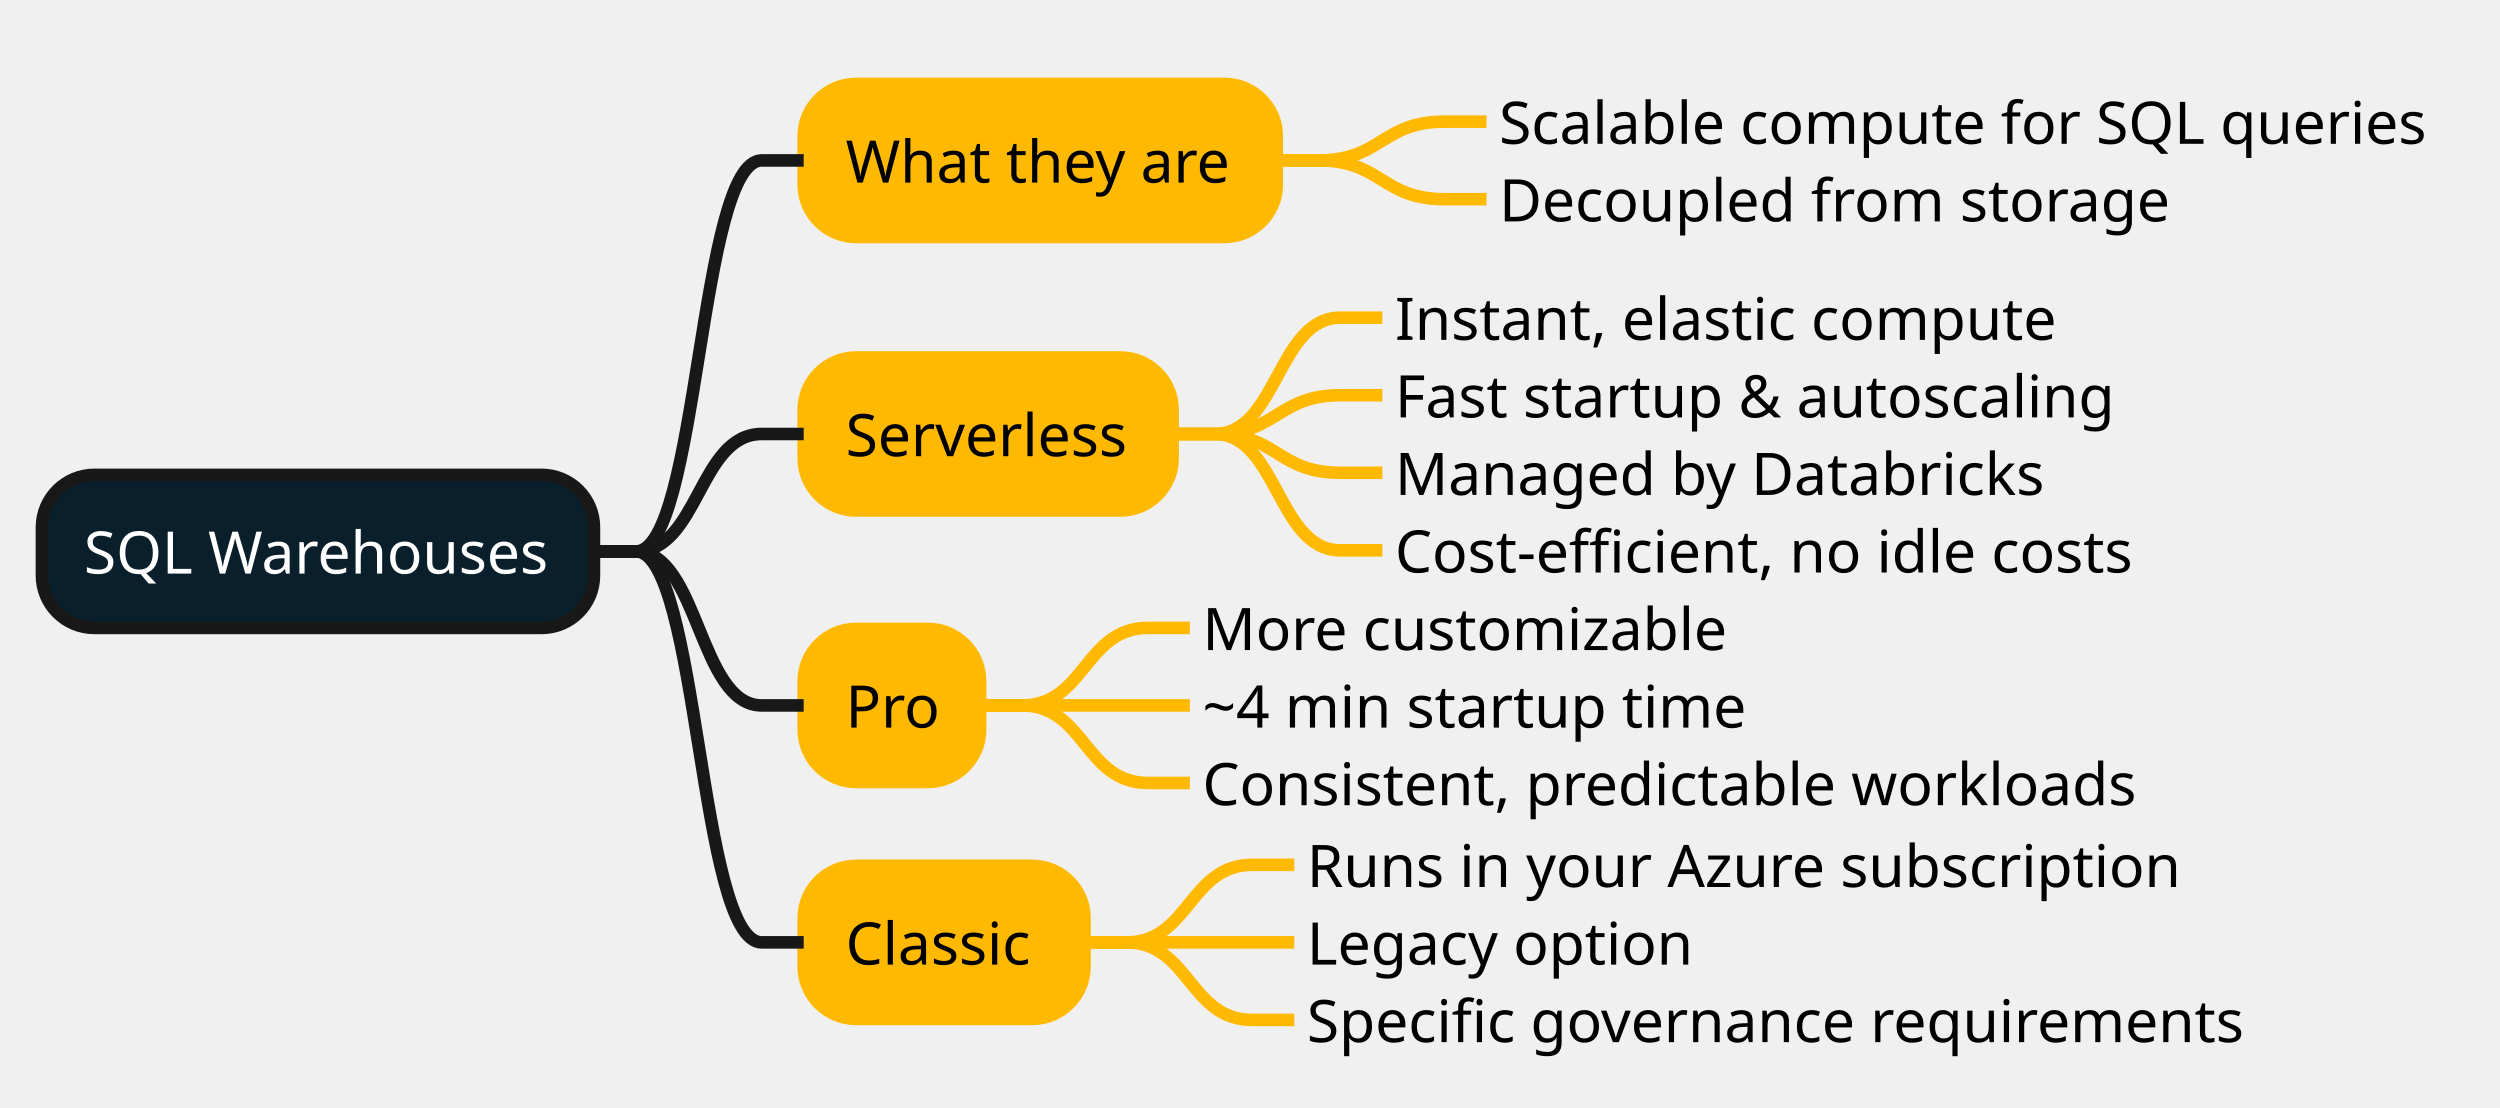
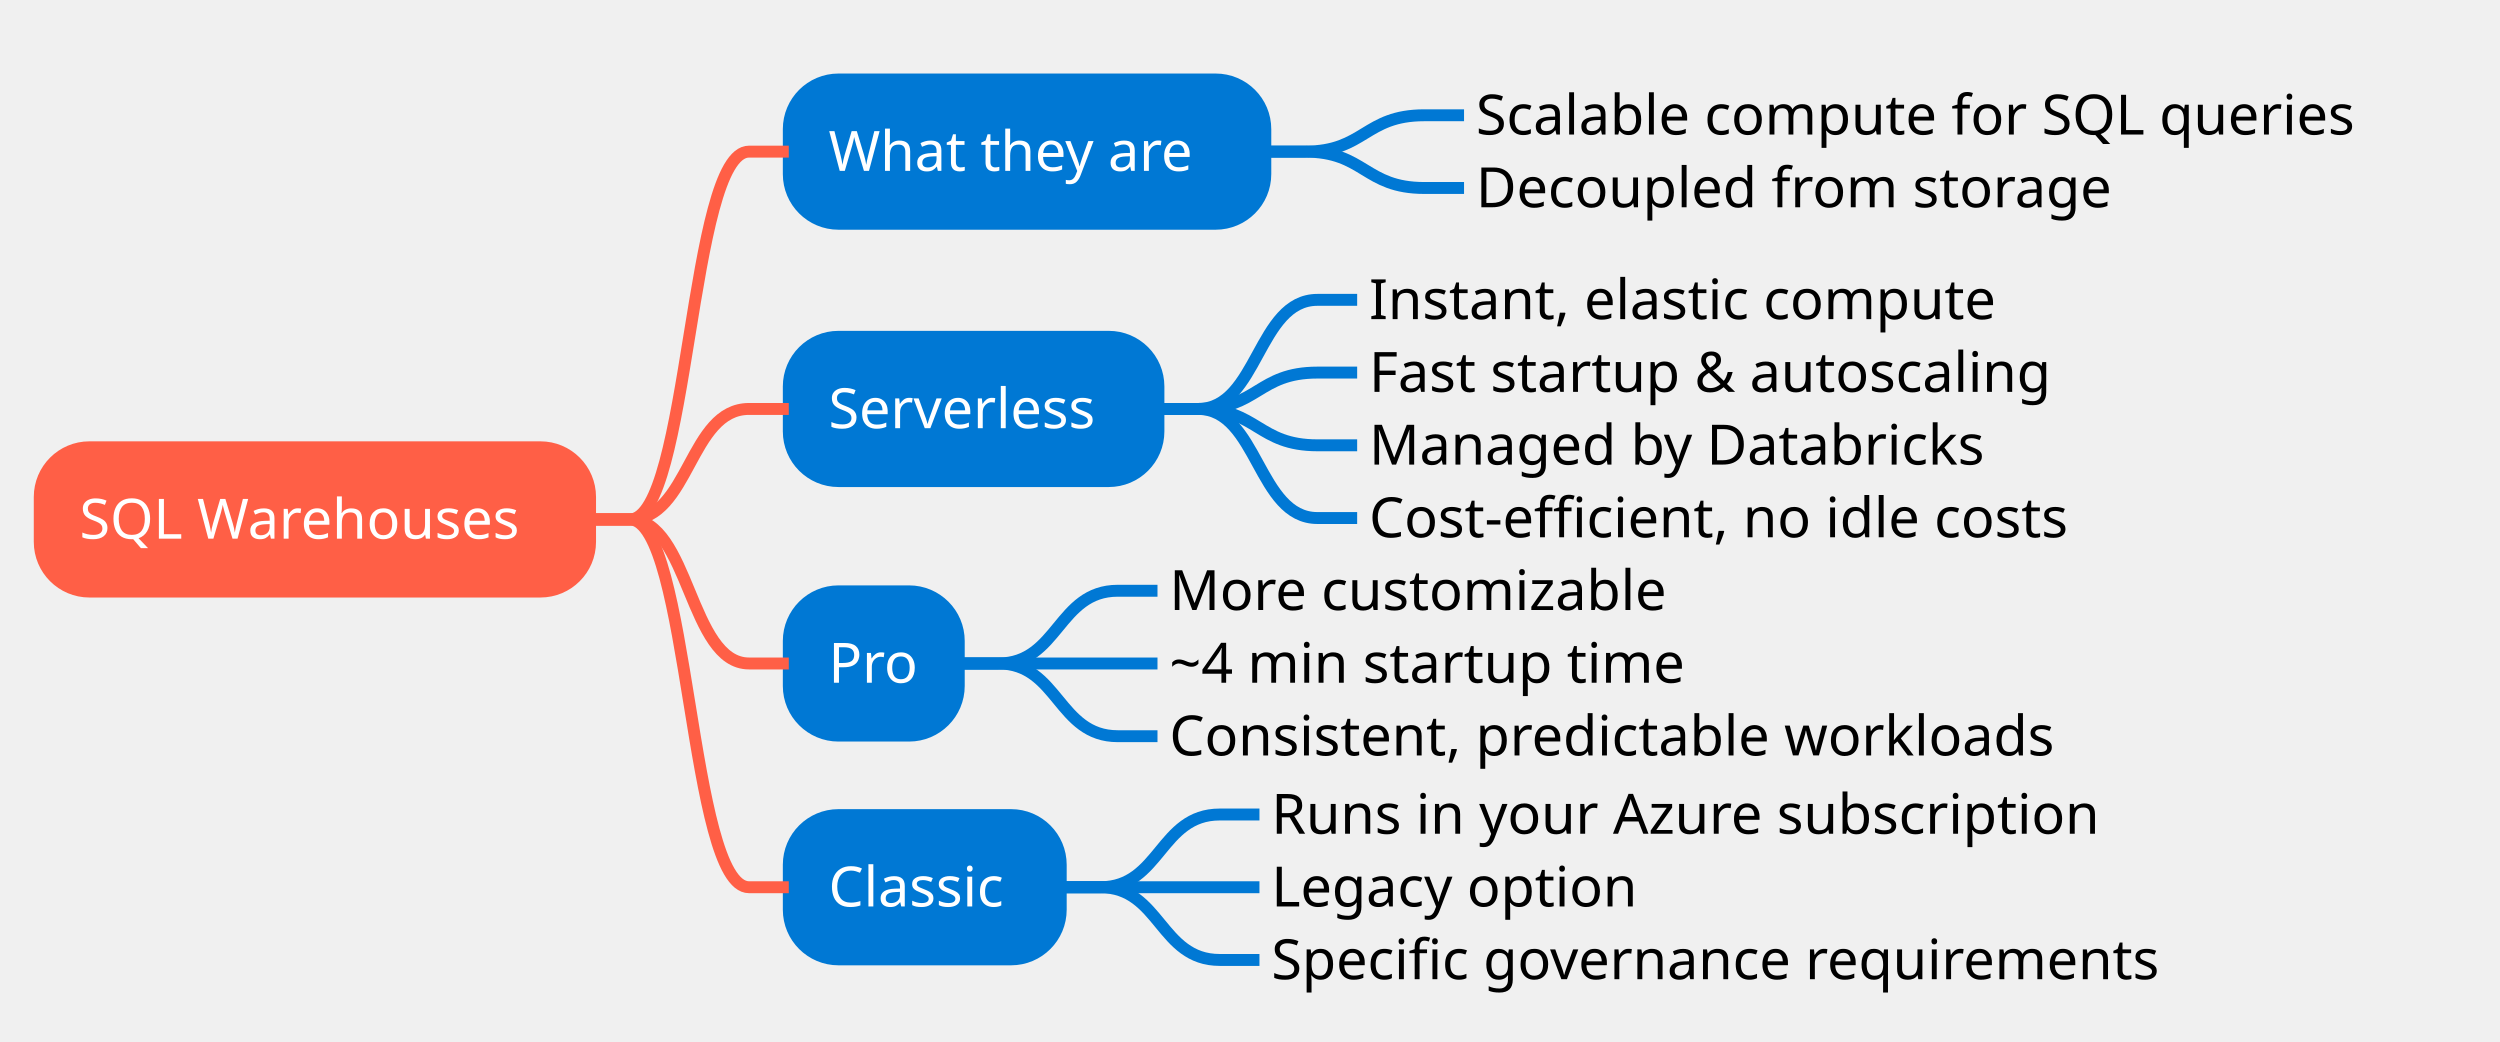
- <svg xmlns="http://www.w3.org/2000/svg" contentStyleType="text/css" data-diagram-type="MINDMAP" height="264px" preserveAspectRatio="none" style="width:596px;height:264px;background:#FFFFFF;" version="1.1" viewBox="0 0 596 264" width="596px" zoomAndPan="magnify">
+ <svg xmlns="http://www.w3.org/2000/svg" contentStyleType="text/css" data-diagram-type="MINDMAP" height="262px" preserveAspectRatio="none" style="width:629px;height:262px;background:#FFFFFF;" version="1.1" viewBox="0 0 629 262" width="629px" zoomAndPan="magnify">
  <defs />
  <g>
-     <rect fill="#091F2C" height="36.488" rx="12.5" ry="12.5" style="stroke:#181818;stroke-width:3;" width="131.597" x="10" y="113.209" />
-     <text fill="#FFFFFF" font-family="sans-serif" font-size="14" lengthAdjust="spacing" textLength="111.597" x="20" y="136.744">SQL Warehouses</text>
-     <rect fill="#FFB900" height="36.488" rx="12.5" ry="12.5" style="stroke:#FFB900;stroke-width:3;" width="112.791" x="191.597" y="20" />
-     <text fill="#000000" font-family="sans-serif" font-size="14" lengthAdjust="spacing" textLength="92.791" x="201.597" y="43.535">What they are</text>
-     <text fill="#000000" font-family="sans-serif" font-size="14" lengthAdjust="spacing" textLength="227.343" x="357.388" y="34.291">Scalable compute for SQL queries</text>
-     <path d="M304.388,38.244 L314.388,38.244 C329.388,38.244 329.388,29 344.388,29 L354.388,29" fill="none" style="stroke:#FFB900;stroke-width:3;" />
-     <text fill="#000000" font-family="sans-serif" font-size="14" lengthAdjust="spacing" textLength="164.582" x="357.388" y="52.779">Decoupled from storage</text>
-     <path d="M304.388,38.244 L314.388,38.244 C329.388,38.244 329.388,47.488 344.388,47.488 L354.388,47.488" fill="none" style="stroke:#FFB900;stroke-width:3;" />
-     <path d="M141.597,131.453 L151.597,131.453 C166.597,131.453 166.597,38.244 181.597,38.244 L191.597,38.244" fill="none" style="stroke:#181818;stroke-width:3;" />
-     <rect fill="#FFB900" height="36.488" rx="12.5" ry="12.5" style="stroke:#FFB900;stroke-width:3;" width="87.963" x="191.597" y="85.221" />
-     <text fill="#000000" font-family="sans-serif" font-size="14" lengthAdjust="spacing" textLength="67.963" x="201.597" y="108.756">Serverless</text>
-     <text fill="#000000" font-family="sans-serif" font-size="14" lengthAdjust="spacing" textLength="162.586" x="332.56" y="81.023">Instant, elastic compute</text>
-     <path d="M279.56,103.465 L289.56,103.465 C304.56,103.465 304.56,75.732 319.56,75.732 L329.56,75.732" fill="none" style="stroke:#FFB900;stroke-width:3;" />
-     <text fill="#000000" font-family="sans-serif" font-size="14" lengthAdjust="spacing" textLength="177.037" x="332.56" y="99.512">Fast startup &amp; autoscaling</text>
-     <path d="M279.56,103.465 L289.56,103.465 C304.56,103.465 304.56,94.221 319.56,94.221 L329.56,94.221" fill="none" style="stroke:#FFB900;stroke-width:3;" />
-     <text fill="#000000" font-family="sans-serif" font-size="14" lengthAdjust="spacing" textLength="158.799" x="332.56" y="118">Managed by Databricks</text>
-     <path d="M279.56,103.465 L289.56,103.465 C304.56,103.465 304.56,112.709 319.56,112.709 L329.56,112.709" fill="none" style="stroke:#FFB900;stroke-width:3;" />
-     <text fill="#000000" font-family="sans-serif" font-size="14" lengthAdjust="spacing" textLength="188.836" x="332.56" y="136.488">Cost-efficient, no idle costs</text>
-     <path d="M279.56,103.465 L289.56,103.465 C304.56,103.465 304.56,131.197 319.56,131.197 L329.56,131.197" fill="none" style="stroke:#FFB900;stroke-width:3;" />
-     <path d="M141.597,131.453 L151.597,131.453 C166.597,131.453 166.597,103.465 181.597,103.465 L191.597,103.465" fill="none" style="stroke:#181818;stroke-width:3;" />
-     <rect fill="#FFB900" height="36.488" rx="12.5" ry="12.5" style="stroke:#FFB900;stroke-width:3;" width="42.066" x="191.597" y="149.93" />
-     <text fill="#000000" font-family="sans-serif" font-size="14" lengthAdjust="spacing" textLength="22.066" x="201.597" y="173.465">Pro</text>
-     <text fill="#000000" font-family="sans-serif" font-size="14" lengthAdjust="spacing" textLength="128.981" x="286.663" y="154.977">More customizable</text>
-     <path d="M233.663,168.174 L243.663,168.174 C258.663,168.174 258.663,149.685 273.663,149.685 L283.663,149.685" fill="none" style="stroke:#FFB900;stroke-width:3;" />
-     <text fill="#000000" font-family="sans-serif" font-size="14" lengthAdjust="spacing" textLength="135.523" x="286.663" y="173.465">~4 min startup time</text>
-     <path d="M233.663,168.174 L243.663,168.174 C258.663,168.174 258.663,168.174 273.663,168.174 L283.663,168.174" fill="none" style="stroke:#FFB900;stroke-width:3;" />
-     <text fill="#000000" font-family="sans-serif" font-size="14" lengthAdjust="spacing" textLength="231.164" x="286.663" y="191.953">Consistent, predictable workloads</text>
-     <path d="M233.663,168.174 L243.663,168.174 C258.663,168.174 258.663,186.662 273.663,186.662 L283.663,186.662" fill="none" style="stroke:#FFB900;stroke-width:3;" />
-     <path d="M141.597,131.453 L151.597,131.453 C166.597,131.453 166.597,168.174 181.597,168.174 L191.597,168.174" fill="none" style="stroke:#181818;stroke-width:3;" />
-     <rect fill="#FFB900" height="36.488" rx="12.5" ry="12.5" style="stroke:#FFB900;stroke-width:3;" width="66.956" x="191.597" y="206.418" />
-     <text fill="#000000" font-family="sans-serif" font-size="14" lengthAdjust="spacing" textLength="46.956" x="201.597" y="229.953">Classic</text>
-     <text fill="#000000" font-family="sans-serif" font-size="14" lengthAdjust="spacing" textLength="218.155" x="311.553" y="211.465">Runs in your Azure subscription</text>
-     <path d="M258.553,224.662 L268.553,224.662 C283.553,224.662 283.553,206.174 298.553,206.174 L308.553,206.174" fill="none" style="stroke:#FFB900;stroke-width:3;" />
-     <text fill="#000000" font-family="sans-serif" font-size="14" lengthAdjust="spacing" textLength="94.623" x="311.553" y="229.953">Legacy option</text>
-     <path d="M258.553,224.662 L268.553,224.662 C283.553,224.662 283.553,224.662 298.553,224.662 L308.553,224.662" fill="none" style="stroke:#FFB900;stroke-width:3;" />
-     <text fill="#000000" font-family="sans-serif" font-size="14" lengthAdjust="spacing" textLength="229.311" x="311.553" y="248.441">Specific governance requirements</text>
-     <path d="M258.553,224.662 L268.553,224.662 C283.553,224.662 283.553,243.15 298.553,243.15 L308.553,243.15" fill="none" style="stroke:#FFB900;stroke-width:3;" />
-     <path d="M141.597,131.453 L151.597,131.453 C166.597,131.453 166.597,224.662 181.597,224.662 L191.597,224.662" fill="none" style="stroke:#181818;stroke-width:3;" />
+     <rect fill="#FF5F46" height="36.297" rx="12.5" ry="12.5" style="stroke:#FF5F46;stroke-width:3;" width="138.46" x="10" y="112.539" />
+     <text fill="#FFFFFF" font-family="sans-serif" font-size="14" lengthAdjust="spacing" textLength="118.46" x="20" y="135.534">SQL Warehouses</text>
+     <rect fill="#0078D4" height="36.297" rx="12.5" ry="12.5" style="stroke:#0078D4;stroke-width:3;" width="119.894" x="198.46" y="20" />
+     <text fill="#FFFFFF" font-family="sans-serif" font-size="14" lengthAdjust="spacing" textLength="99.894" x="208.46" y="42.995">What they are</text>
+     <text fill="#000000" font-family="sans-serif" font-size="14" lengthAdjust="spacing" textLength="237.467" x="371.353" y="33.847">Scalable compute for SQL queries</text>
+     <path d="M318.353,38.148 L328.353,38.148 C343.353,38.148 343.353,29 358.353,29 L368.353,29" fill="none" style="stroke:#0078D4;stroke-width:3;" />
+     <text fill="#000000" font-family="sans-serif" font-size="14" lengthAdjust="spacing" textLength="169.777" x="371.353" y="52.144">Decoupled from storage</text>
+     <path d="M318.353,38.148 L328.353,38.148 C343.353,38.148 343.353,47.297 358.353,47.297 L368.353,47.297" fill="none" style="stroke:#0078D4;stroke-width:3;" />
+     <path d="M148.46,130.688 L158.46,130.688 C173.46,130.688 173.46,38.148 188.46,38.148 L198.46,38.148" fill="none" style="stroke:#FF5F46;stroke-width:3;" />
+     <rect fill="#0078D4" height="36.297" rx="12.5" ry="12.5" style="stroke:#0078D4;stroke-width:3;" width="93.001" x="198.46" y="84.742" />
+     <text fill="#FFFFFF" font-family="sans-serif" font-size="14" lengthAdjust="spacing" textLength="73.001" x="208.46" y="107.737">Serverless</text>
+     <text fill="#000000" font-family="sans-serif" font-size="14" lengthAdjust="spacing" textLength="169.292" x="344.461" y="80.292">Instant, elastic compute</text>
+     <path d="M291.461,102.891 L301.461,102.891 C316.461,102.891 316.461,75.445 331.461,75.445 L341.461,75.445" fill="none" style="stroke:#0078D4;stroke-width:3;" />
+     <text fill="#000000" font-family="sans-serif" font-size="14" lengthAdjust="spacing" textLength="184.666" x="344.461" y="98.589">Fast startup &amp; autoscaling</text>
+     <path d="M291.461,102.891 L301.461,102.891 C316.461,102.891 316.461,93.742 331.461,93.742 L341.461,93.742" fill="none" style="stroke:#0078D4;stroke-width:3;" />
+     <text fill="#000000" font-family="sans-serif" font-size="14" lengthAdjust="spacing" textLength="165.628" x="344.461" y="116.886">Managed by Databricks</text>
+     <path d="M291.461,102.891 L301.461,102.891 C316.461,102.891 316.461,112.039 331.461,112.039 L341.461,112.039" fill="none" style="stroke:#0078D4;stroke-width:3;" />
+     <text fill="#000000" font-family="sans-serif" font-size="14" lengthAdjust="spacing" textLength="189.957" x="344.461" y="135.183">Cost-efficient, no idle costs</text>
+     <path d="M291.461,102.891 L301.461,102.891 C316.461,102.891 316.461,130.336 331.461,130.336 L341.461,130.336" fill="none" style="stroke:#0078D4;stroke-width:3;" />
+     <path d="M148.46,130.688 L158.46,130.688 C173.46,130.688 173.46,102.891 188.46,102.891 L198.46,102.891" fill="none" style="stroke:#FF5F46;stroke-width:3;" />
+     <rect fill="#0078D4" height="36.297" rx="12.5" ry="12.5" style="stroke:#0078D4;stroke-width:3;" width="42.764" x="198.46" y="148.781" />
+     <text fill="#FFFFFF" font-family="sans-serif" font-size="14" lengthAdjust="spacing" textLength="22.764" x="208.46" y="171.776">Pro</text>
+     <text fill="#000000" font-family="sans-serif" font-size="14" lengthAdjust="spacing" textLength="132.227" x="294.224" y="153.48">More customizable</text>
+     <path d="M241.224,166.93 L251.224,166.93 C266.224,166.93 266.224,148.633 281.224,148.633 L291.224,148.633" fill="none" style="stroke:#0078D4;stroke-width:3;" />
+     <text fill="#000000" font-family="sans-serif" font-size="14" lengthAdjust="spacing" textLength="142.386" x="294.224" y="171.776">~4 min startup time</text>
+     <path d="M241.224,166.93 L251.224,166.93 C266.224,166.93 266.224,166.93 281.224,166.93 L291.224,166.93" fill="none" style="stroke:#0078D4;stroke-width:3;" />
+     <text fill="#000000" font-family="sans-serif" font-size="14" lengthAdjust="spacing" textLength="237.788" x="294.224" y="190.073">Consistent, predictable workloads</text>
+     <path d="M241.224,166.93 L251.224,166.93 C266.224,166.93 266.224,185.227 281.224,185.227 L291.224,185.227" fill="none" style="stroke:#0078D4;stroke-width:3;" />
+     <path d="M148.46,130.688 L158.46,130.688 C173.46,130.688 173.46,166.93 188.46,166.93 L198.46,166.93" fill="none" style="stroke:#FF5F46;stroke-width:3;" />
+     <rect fill="#0078D4" height="36.297" rx="12.5" ry="12.5" style="stroke:#0078D4;stroke-width:3;" width="68.419" x="198.46" y="205.078" />
+     <text fill="#FFFFFF" font-family="sans-serif" font-size="14" lengthAdjust="spacing" textLength="48.419" x="208.46" y="228.073">Classic</text>
+     <text fill="#000000" font-family="sans-serif" font-size="14" lengthAdjust="spacing" textLength="222.373" x="319.879" y="209.776">Runs in your Azure subscription</text>
+     <path d="M266.879,223.227 L276.879,223.227 C291.879,223.227 291.879,204.93 306.879,204.93 L316.879,204.93" fill="none" style="stroke:#0078D4;stroke-width:3;" />
+     <text fill="#000000" font-family="sans-serif" font-size="14" lengthAdjust="spacing" textLength="98.581" x="319.879" y="228.073">Legacy option</text>
+     <path d="M266.879,223.227 L276.879,223.227 C291.879,223.227 291.879,223.227 306.879,223.227 L316.879,223.227" fill="none" style="stroke:#0078D4;stroke-width:3;" />
+     <text fill="#000000" font-family="sans-serif" font-size="14" lengthAdjust="spacing" textLength="240.427" x="319.879" y="246.37">Specific governance requirements</text>
+     <path d="M266.879,223.227 L276.879,223.227 C291.879,223.227 291.879,241.523 306.879,241.523 L316.879,241.523" fill="none" style="stroke:#0078D4;stroke-width:3;" />
+     <path d="M148.46,130.688 L158.46,130.688 C173.46,130.688 173.46,223.227 188.46,223.227 L198.46,223.227" fill="none" style="stroke:#FF5F46;stroke-width:3;" />
  </g>
</svg>
